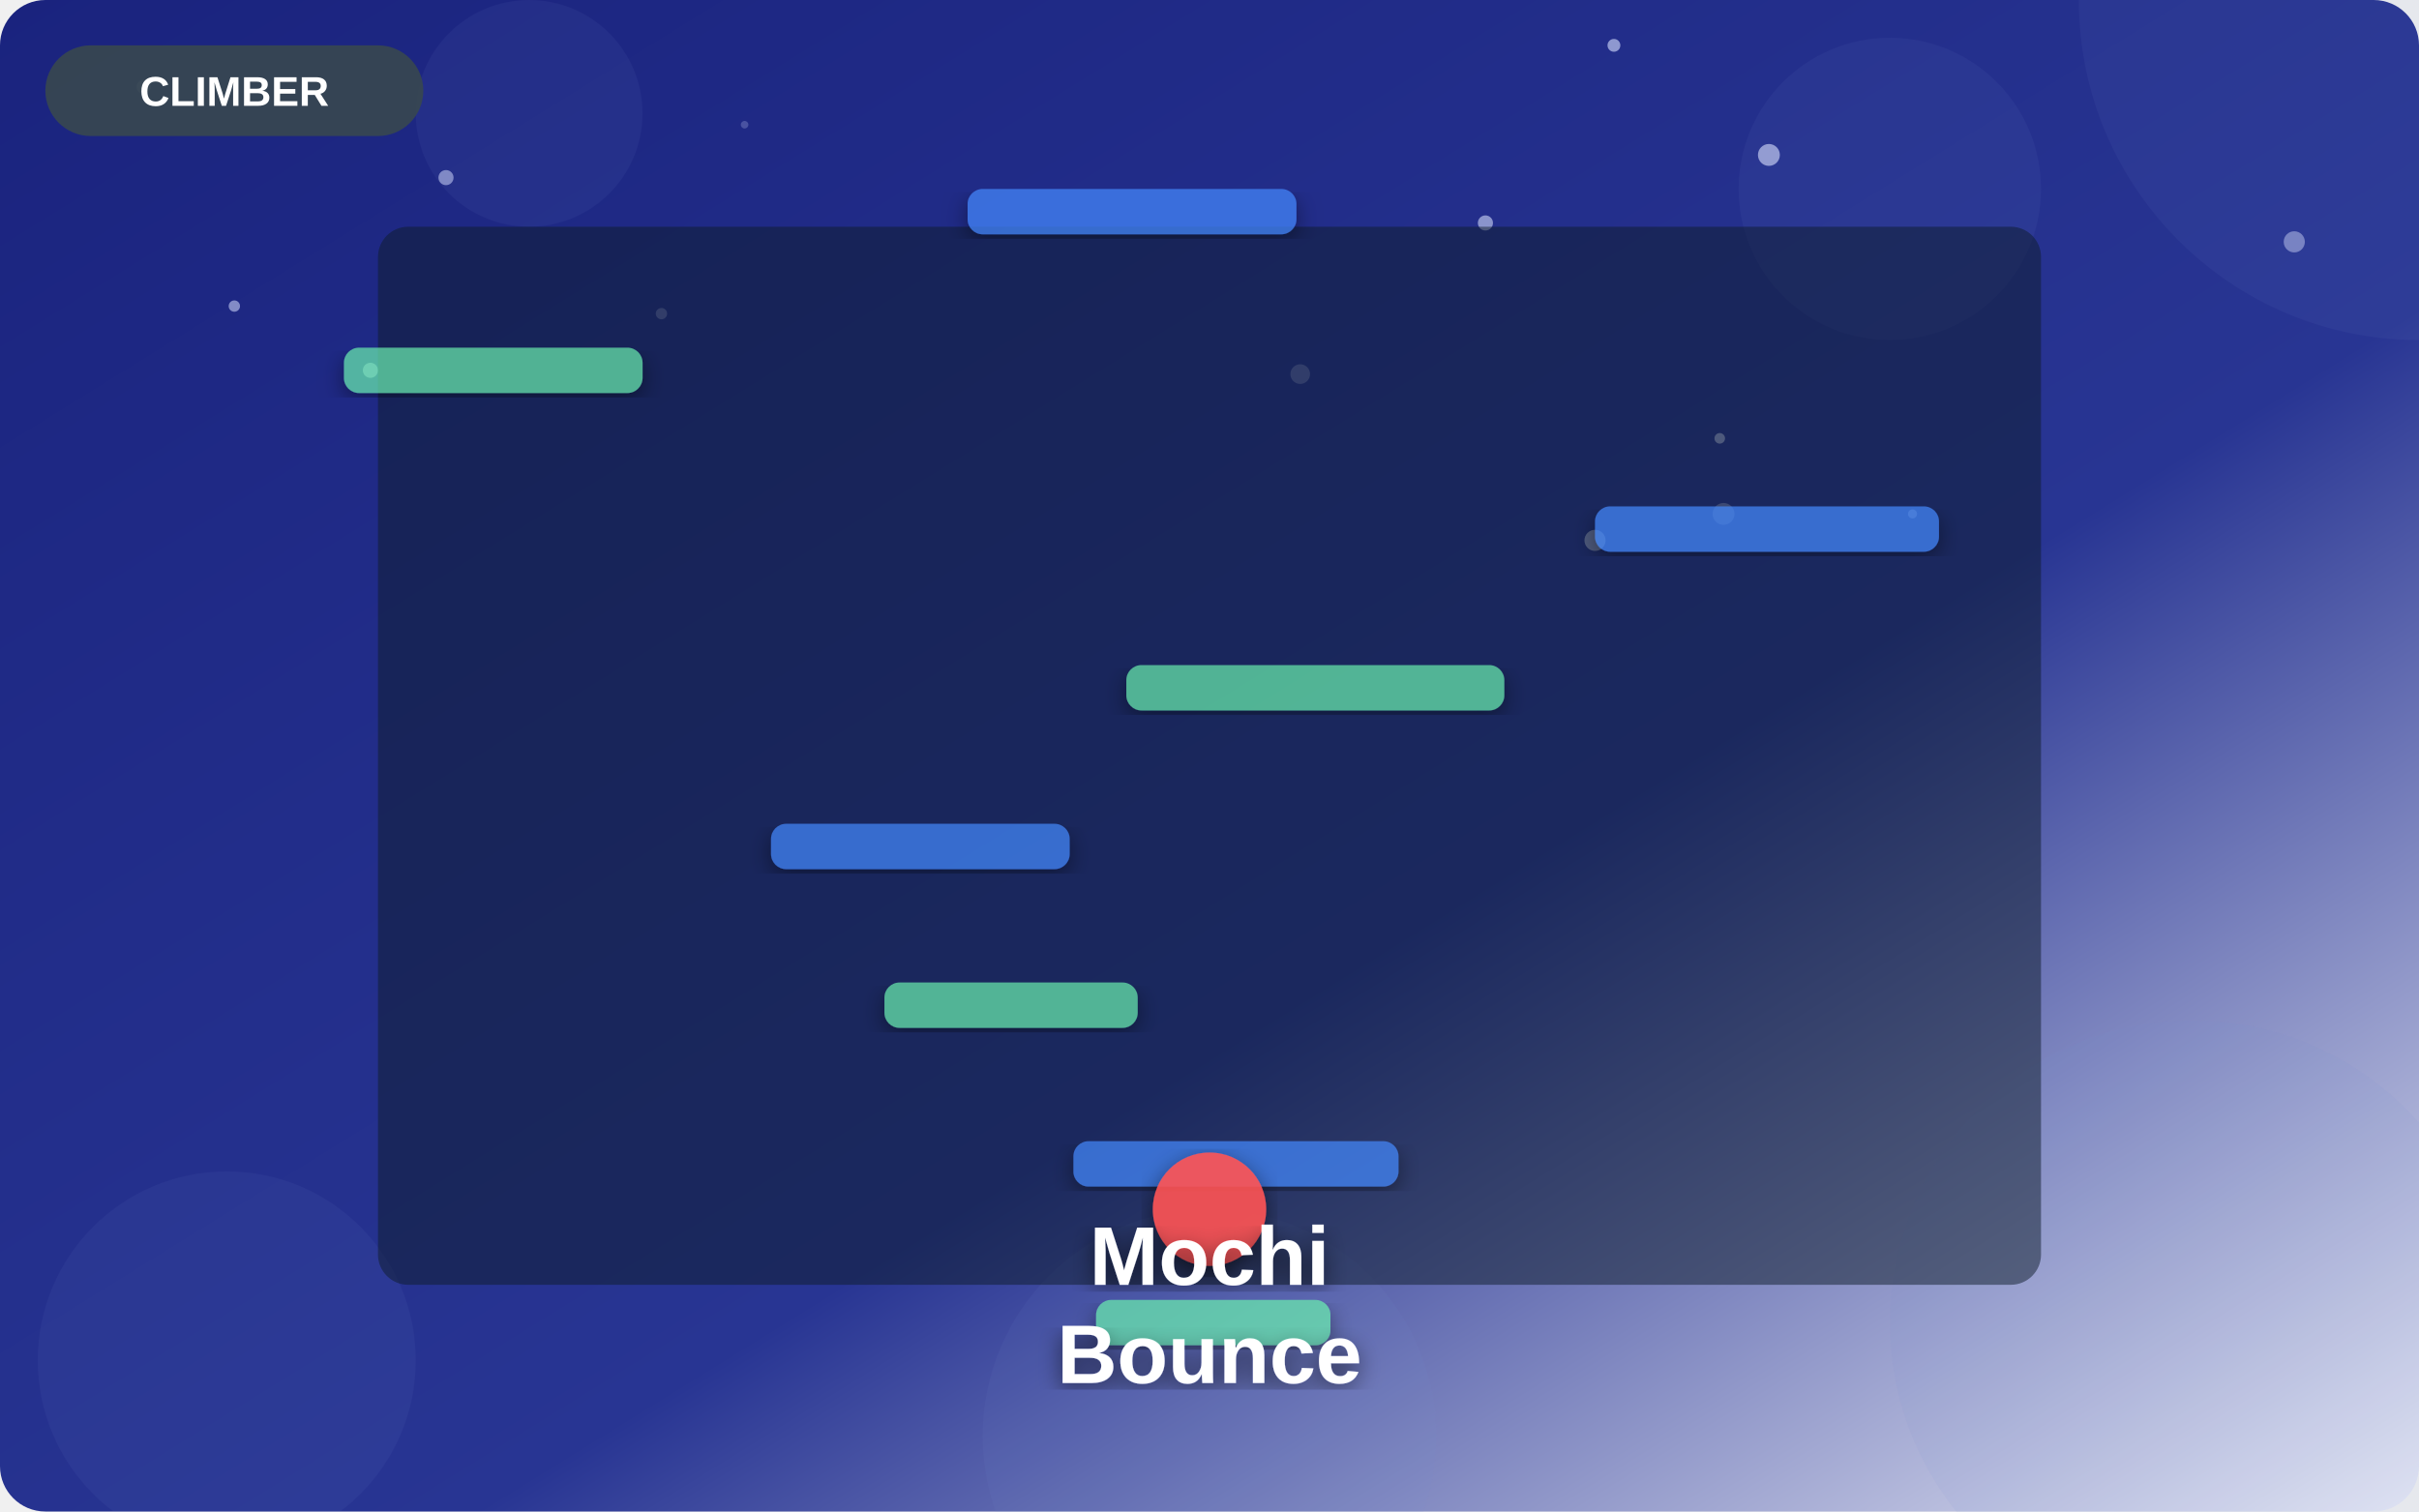
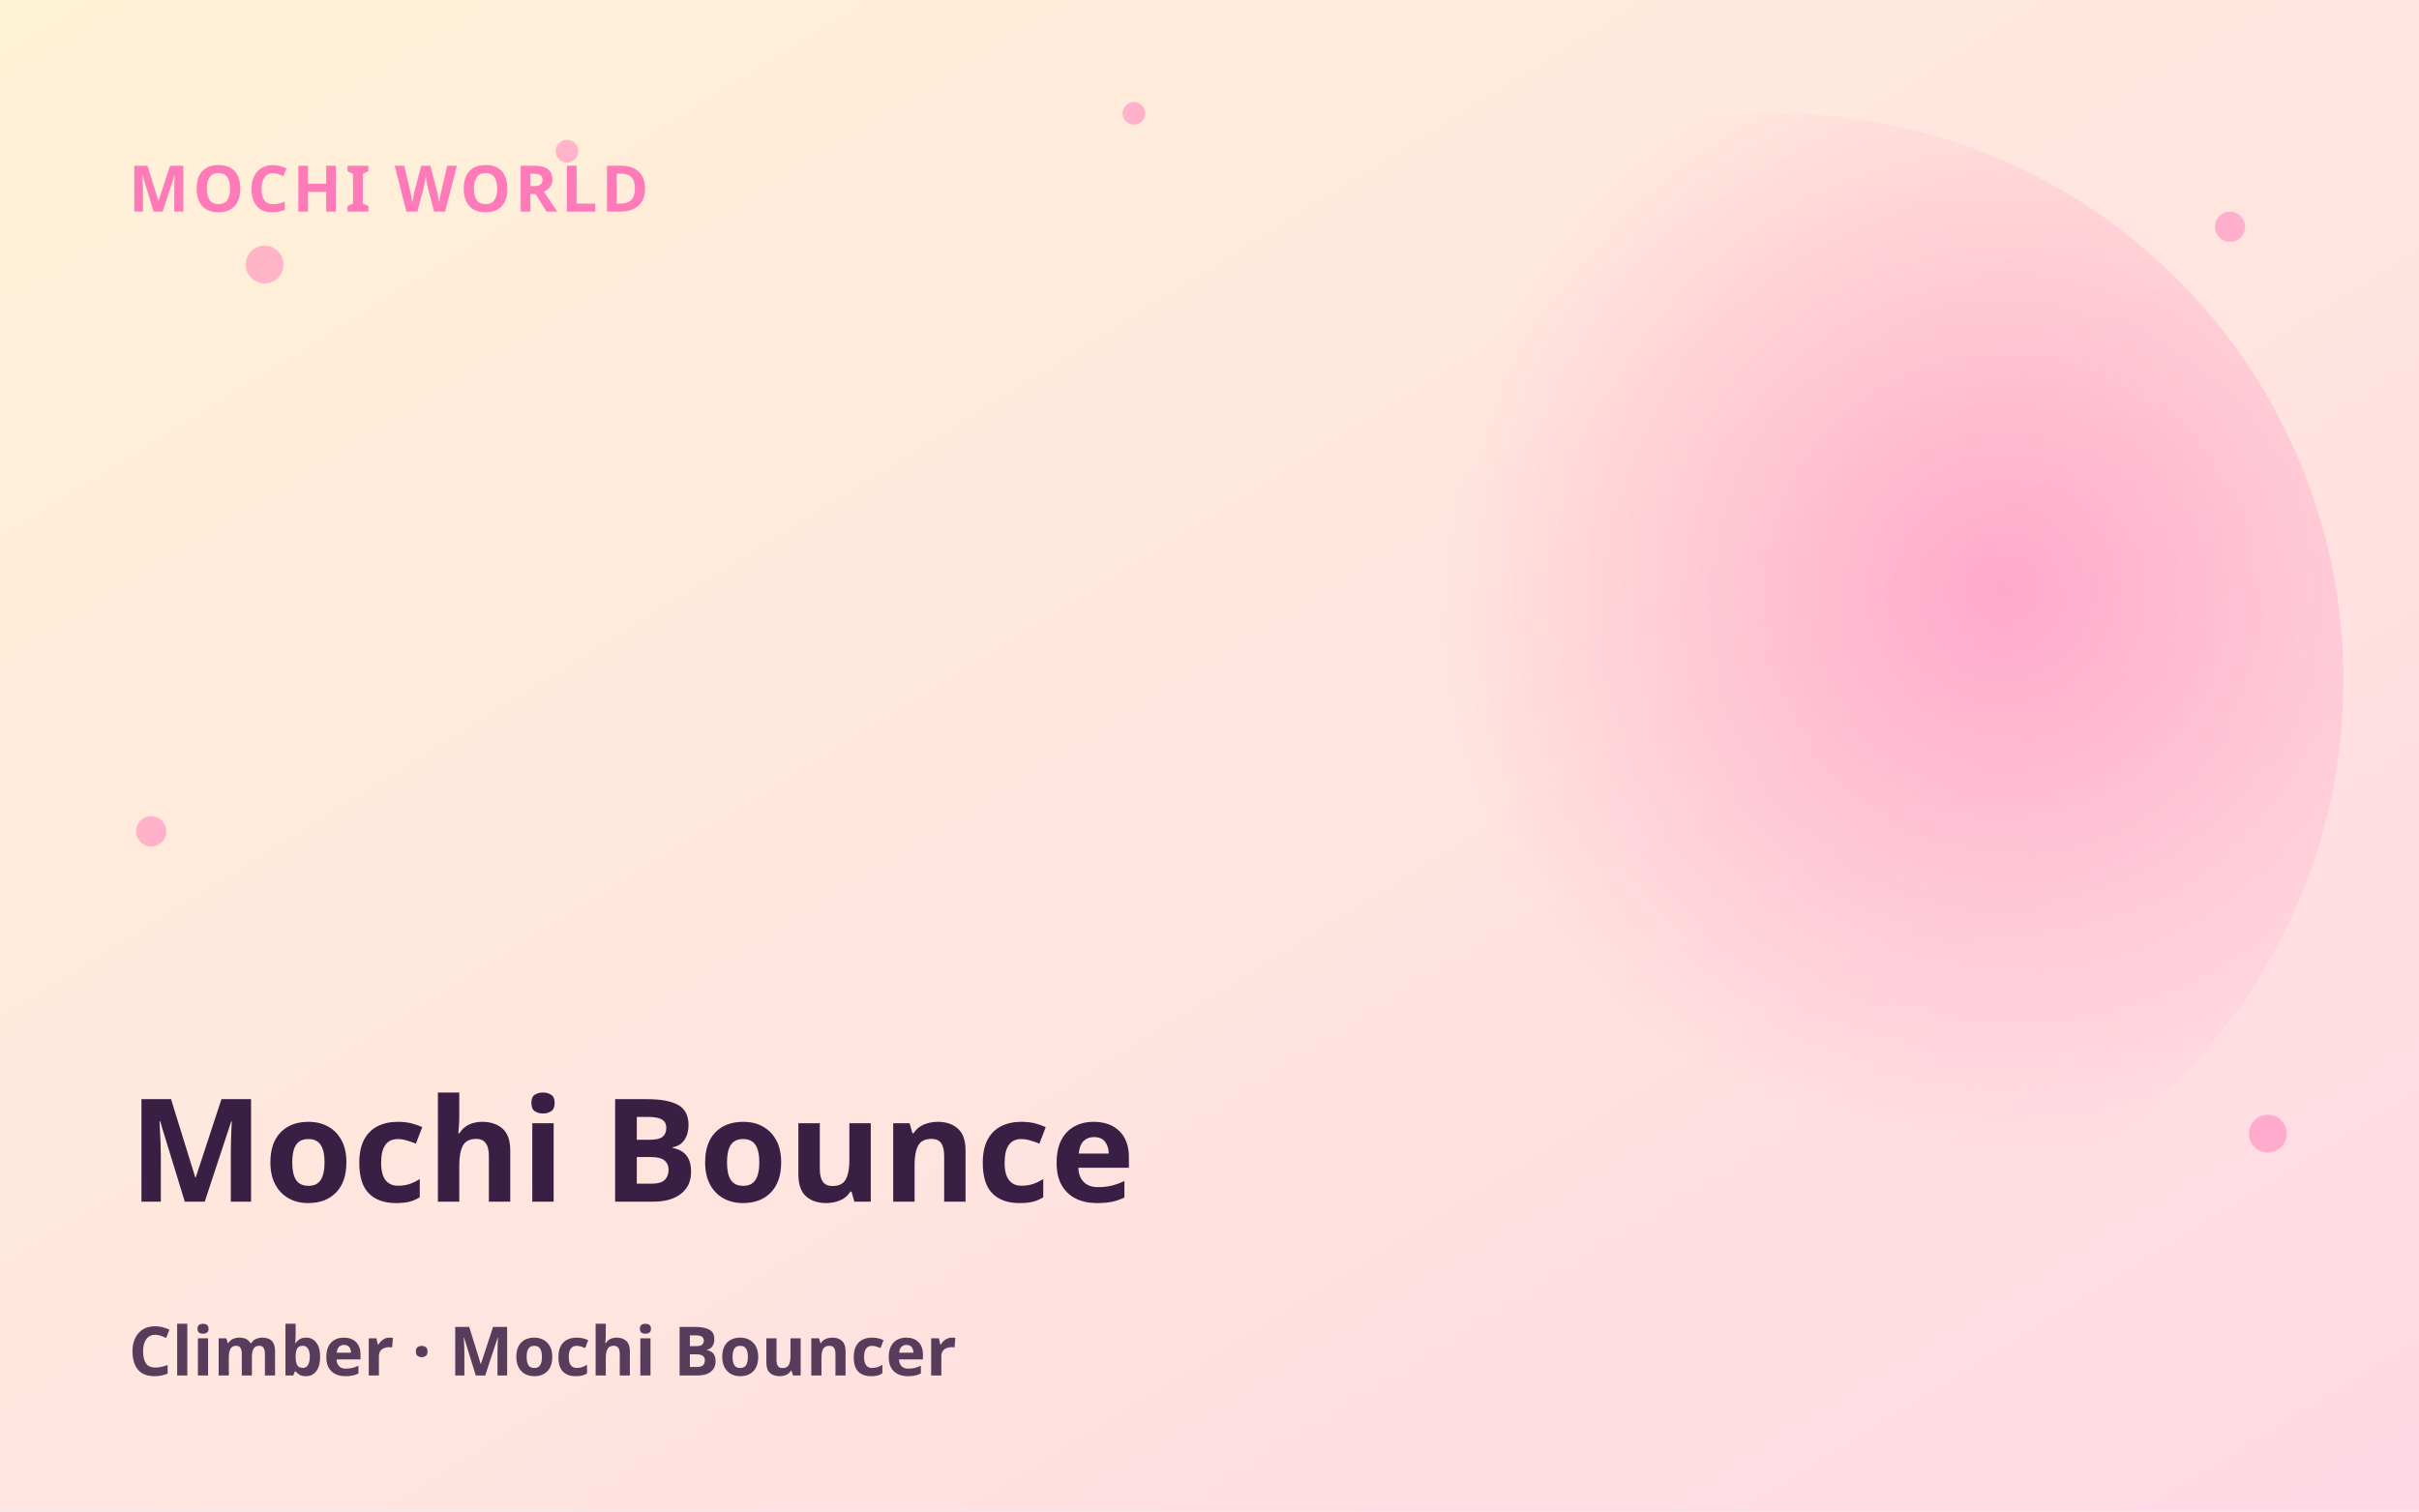
- <svg xmlns="http://www.w3.org/2000/svg" width="640" height="400" viewBox="0 0 640 400">
+ <svg xmlns="http://www.w3.org/2000/svg" viewBox="0 0 640 400" width="640" height="400" role="img" aria-label="Mochi Bounce">
  <defs>
-     <linearGradient id="bgmochibounce" x1="0" y1="0" x2="1" y2="1">
-       <stop offset="0" stop-color="#1a237e" />
-       <stop offset=".6" stop-color="#283593" />
-       <stop offset="1" stop-color="#e8eaf6" />
+     <linearGradient id="bg" x1="0" y1="0" x2="1" y2="1">
+       <stop offset="0" stop-color="#fff2d6" />
+       <stop offset="1" stop-color="#ffd9e6" />
    </linearGradient>
-     <filter id="ds">
-       <feDropShadow dx="0" dy="2" stdDeviation="3" flood-opacity=".6" />
-     </filter>
+     <radialGradient id="halo" cx="0.7" cy="0.42" r="0.5">
+       <stop offset="0" stop-color="#ff7ab8" stop-opacity="0.55" />
+       <stop offset="1" stop-color="#ff7ab8" stop-opacity="0" />
+     </radialGradient>
  </defs>
-   <rect width="640" height="400" fill="url(#bgmochibounce)" rx="12" />
-   <circle cx="580" cy="350" r="80" fill="#7986cb" opacity="0.08" />
-   <circle cx="60" cy="360" r="50" fill="#7986cb" opacity="0.08" />
-   <circle cx="320" cy="380" r="60" fill="#7986cb" opacity="0.08" />
-   <circle cx="500" cy="50" r="40" fill="#7986cb" opacity="0.08" />
-   <circle cx="140" cy="30" r="30" fill="#7986cb" opacity="0.08" />
-   <circle cx="640" cy="0" r="90" fill="#7986cb" opacity="0.08" />
-   <circle cx="175" cy="83" r="1.5" fill="#9fa8da" opacity="0.42" />
-   <circle cx="393" cy="59" r="2.0" fill="#9fa8da" opacity="0.83" />
-   <circle cx="427" cy="12" r="1.7" fill="#9fa8da" opacity="0.87" />
-   <circle cx="506" cy="136" r="1.2" fill="#9fa8da" opacity="0.89" />
-   <circle cx="62" cy="81" r="1.5" fill="#9fa8da" opacity="0.77" />
-   <circle cx="468" cy="41" r="2.9" fill="#9fa8da" opacity="0.89" />
-   <circle cx="607" cy="64" r="2.8" fill="#9fa8da" opacity="0.66" />
-   <circle cx="118" cy="47" r="2.0" fill="#9fa8da" opacity="0.74" />
-   <circle cx="98" cy="98" r="2.0" fill="#9fa8da" opacity="0.69" />
-   <circle cx="344" cy="99" r="2.6" fill="#9fa8da" opacity="0.40" />
-   <circle cx="422" cy="143" r="2.8" fill="#9fa8da" opacity="0.87" />
-   <circle cx="38" cy="23" r="1.9" fill="#9fa8da" opacity="0.38" />
-   <circle cx="197" cy="33" r="1.0" fill="#9fa8da" opacity="0.33" />
-   <circle cx="456" cy="136" r="2.9" fill="#9fa8da" opacity="0.57" />
-   <circle cx="455" cy="116" r="1.4" fill="#9fa8da" opacity="0.84" />
-   <rect x="12" y="12" width="100" height="24" rx="12" fill="#37474f" opacity="0.9" />
-   <text x="62" y="28" fill="#fff" font-size="11" font-weight="700" text-anchor="middle" font-family="Arial,sans-serif">CLIMBER</text>
-   <rect x="100" y="60" width="440" height="280" rx="8" fill="#0d1b2a" opacity="0.5" />
-   <rect x="256" y="50" width="87" height="12" rx="4" fill="#448aff" opacity="0.7" filter="url(#ds)" />
-   <rect x="91" y="92" width="79" height="12" rx="4" fill="#69f0ae" opacity="0.7" filter="url(#ds)" />
-   <rect x="422" y="134" width="91" height="12" rx="4" fill="#448aff" opacity="0.7" filter="url(#ds)" />
-   <rect x="298" y="176" width="100" height="12" rx="4" fill="#69f0ae" opacity="0.7" filter="url(#ds)" />
-   <rect x="204" y="218" width="79" height="12" rx="4" fill="#448aff" opacity="0.7" filter="url(#ds)" />
-   <rect x="234" y="260" width="67" height="12" rx="4" fill="#69f0ae" opacity="0.7" filter="url(#ds)" />
-   <rect x="284" y="302" width="86" height="12" rx="4" fill="#448aff" opacity="0.7" filter="url(#ds)" />
-   <rect x="290" y="344" width="62" height="12" rx="4" fill="#69f0ae" opacity="0.7" filter="url(#ds)" />
-   <circle cx="320" cy="320" r="15" fill="#ff5252" opacity="0.9" filter="url(#ds)" />
-   <text x="320" y="340" fill="#fff" font-size="22" font-weight="800" text-anchor="middle" font-family="Arial,sans-serif" filter="url(#ds)">Mochi</text>
-   <text x="320" y="366" fill="#fff" font-size="22" font-weight="800" text-anchor="middle" font-family="Arial,sans-serif" filter="url(#ds)">Bounce</text>
+   <rect width="640" height="400" fill="url(#bg)" />
+   <circle cx="470" cy="180" r="150" fill="url(#halo)" />
+   <g fill="#ff7ab8" opacity="0.5">
+     <circle cx="70" cy="70" r="5" />
+     <circle cx="150" cy="40" r="3" />
+     <circle cx="590" cy="60" r="4" />
+     <circle cx="300" cy="30" r="3" />
+     <circle cx="600" cy="300" r="5" />
+     <circle cx="40" cy="220" r="4" />
+   </g>
+   <text x="34" y="56" font-family="Outfit, Verdana, sans-serif" font-size="17" font-weight="800" fill="#ff7ab8" letter-spacing="1">MOCHI WORLD</text>
+   <text x="34" y="318" font-family="Outfit, Verdana, sans-serif" font-size="38" font-weight="900" fill="#3a1f45">Mochi Bounce</text>
+   <text x="34" y="364" font-family="Outfit, Verdana, sans-serif" font-size="18" font-weight="700" fill="#3a1f45" opacity="0.85">Climber · Mochi Bouncer</text>
</svg>
